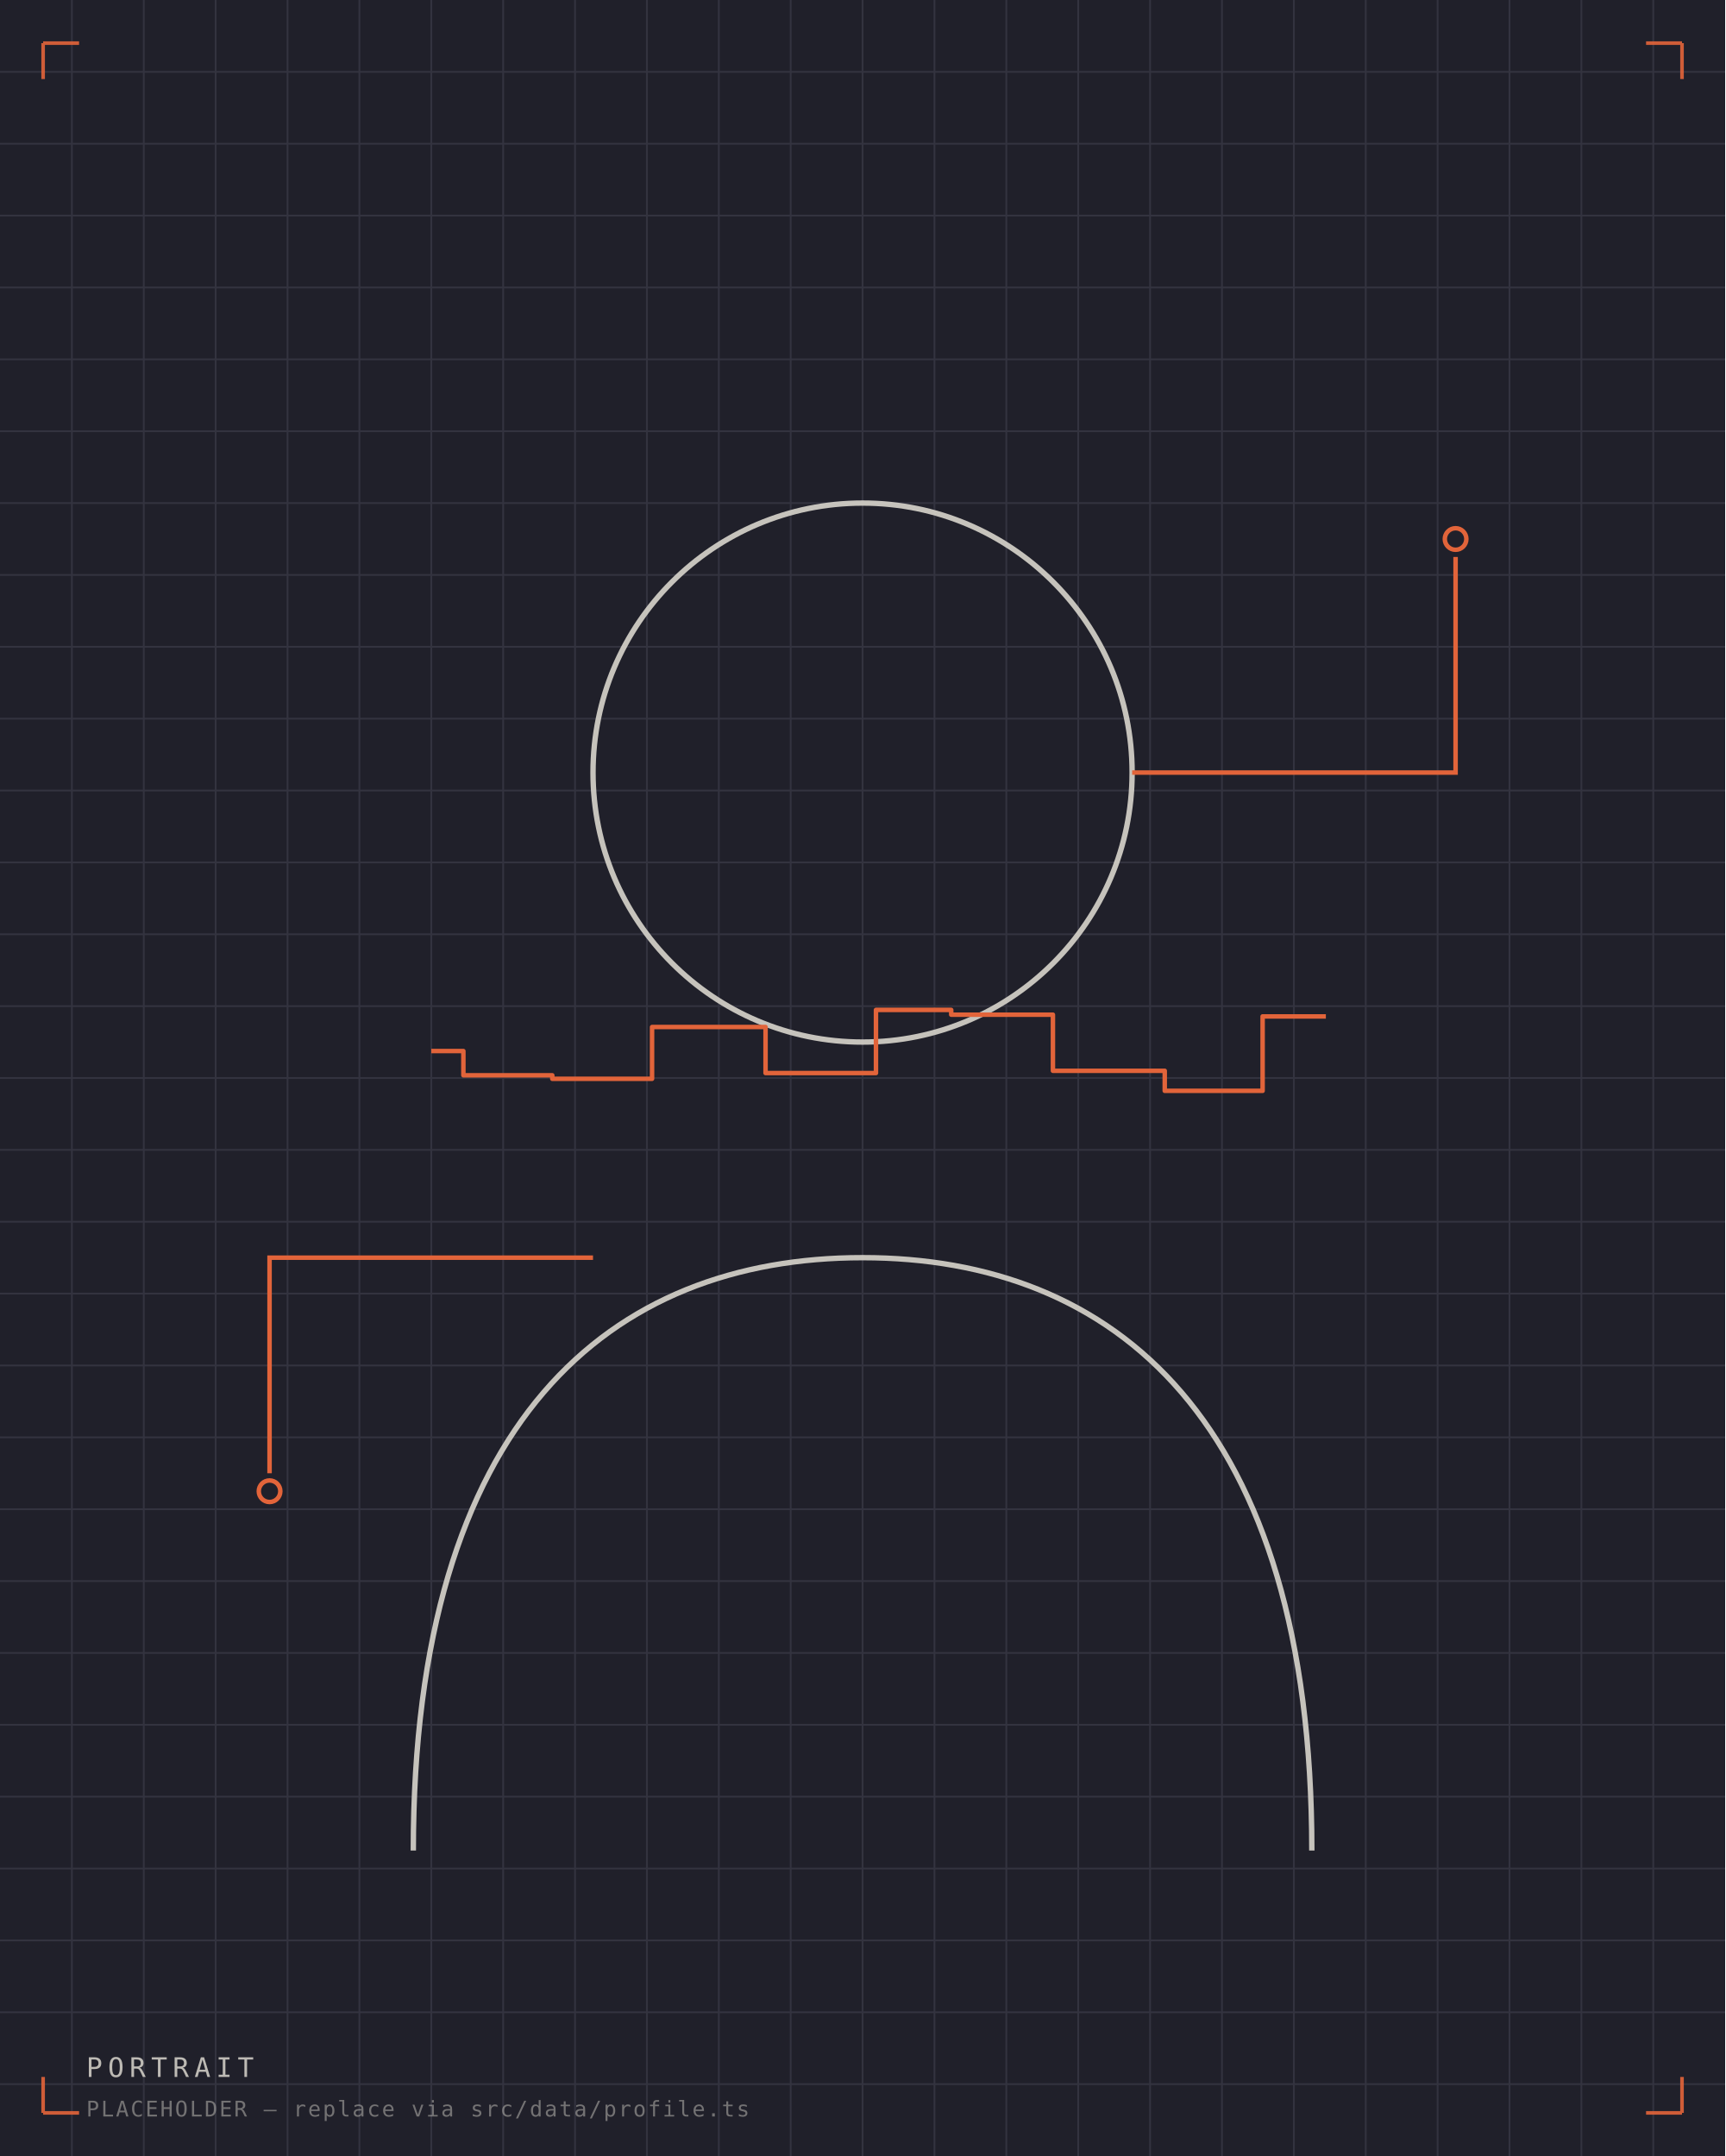
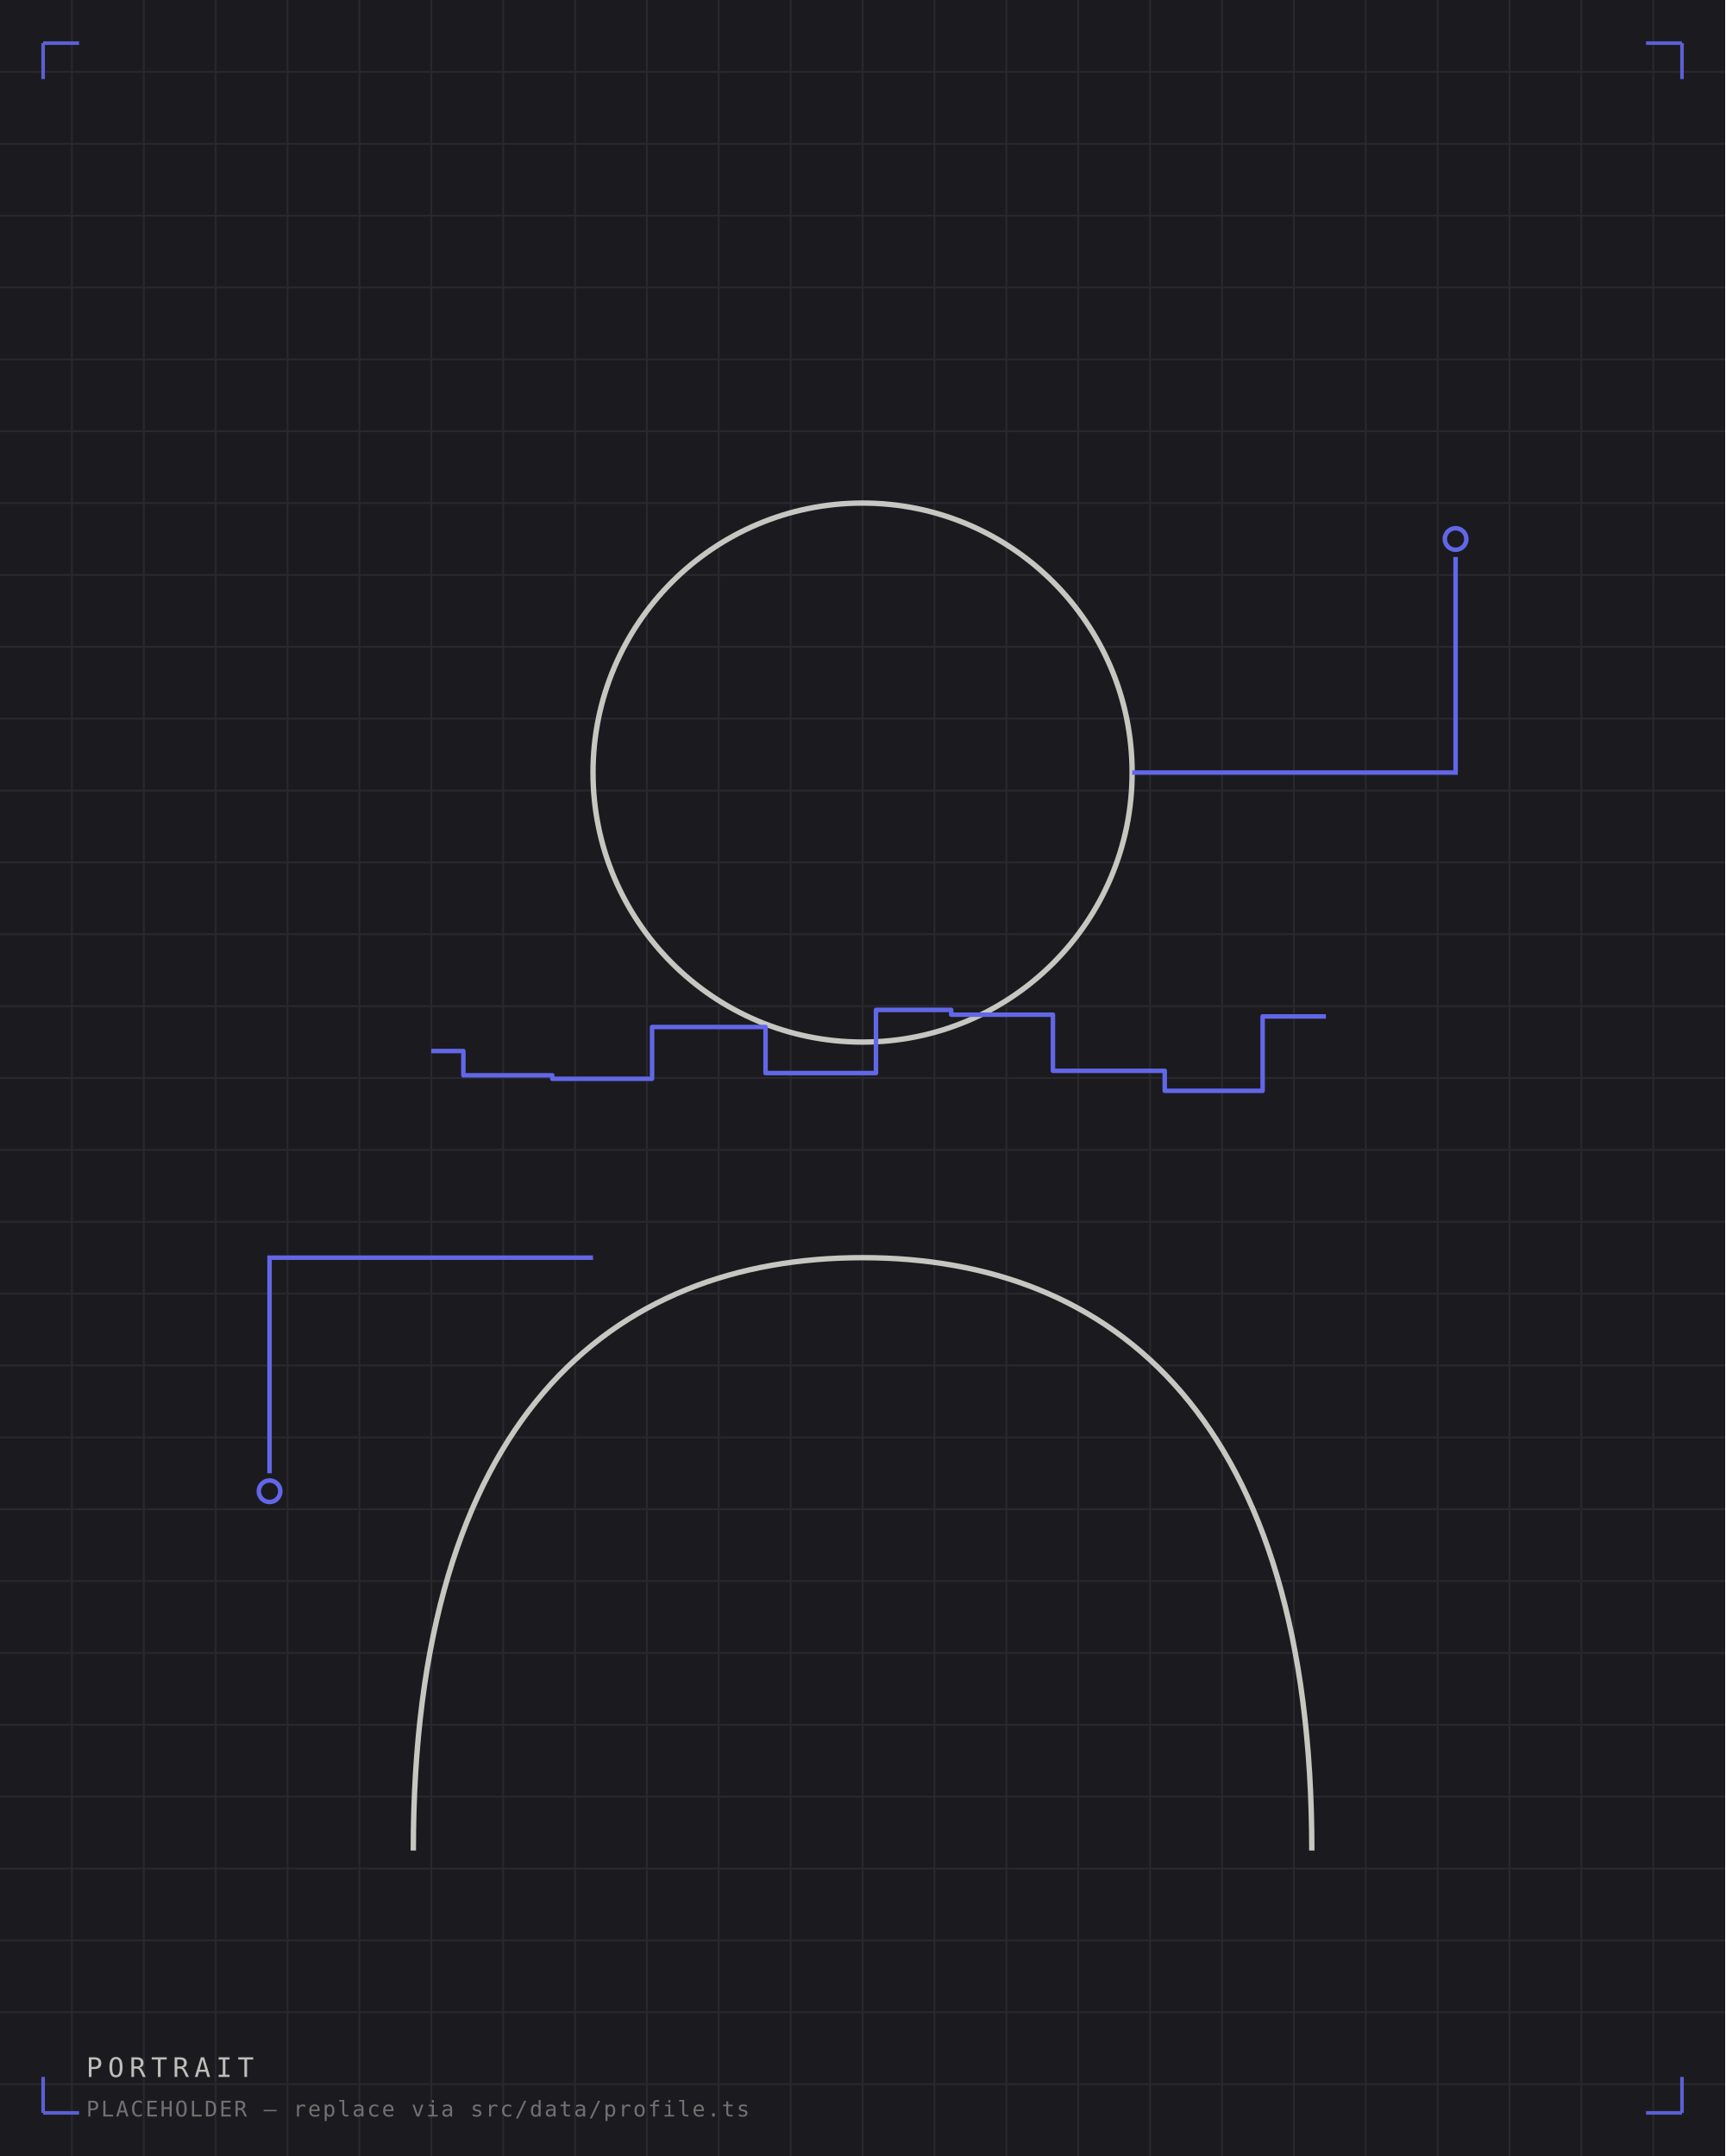
<svg xmlns="http://www.w3.org/2000/svg" width="960" height="1200" viewBox="0 0 960 1200" role="img">
-   <rect width="960" height="1200" fill="#20202a" />
-   <g stroke="#33333f" stroke-width="1">
+   <rect width="960" height="1200" fill="#1b1b1f" />
+   <g stroke="#28282e" stroke-width="1">
    <line x1="40" y1="0" x2="40" y2="1200" />
    <line x1="80" y1="0" x2="80" y2="1200" />
    <line x1="120" y1="0" x2="120" y2="1200" />
    <line x1="160" y1="0" x2="160" y2="1200" />
    <line x1="200" y1="0" x2="200" y2="1200" />
    <line x1="240" y1="0" x2="240" y2="1200" />
    <line x1="280" y1="0" x2="280" y2="1200" />
    <line x1="320" y1="0" x2="320" y2="1200" />
    <line x1="360" y1="0" x2="360" y2="1200" />
    <line x1="400" y1="0" x2="400" y2="1200" />
    <line x1="440" y1="0" x2="440" y2="1200" />
    <line x1="480" y1="0" x2="480" y2="1200" />
    <line x1="520" y1="0" x2="520" y2="1200" />
    <line x1="560" y1="0" x2="560" y2="1200" />
    <line x1="600" y1="0" x2="600" y2="1200" />
    <line x1="640" y1="0" x2="640" y2="1200" />
    <line x1="680" y1="0" x2="680" y2="1200" />
    <line x1="720" y1="0" x2="720" y2="1200" />
    <line x1="760" y1="0" x2="760" y2="1200" />
    <line x1="800" y1="0" x2="800" y2="1200" />
    <line x1="840" y1="0" x2="840" y2="1200" />
    <line x1="880" y1="0" x2="880" y2="1200" />
    <line x1="920" y1="0" x2="920" y2="1200" />
    <line x1="0" y1="40" x2="960" y2="40" />
    <line x1="0" y1="80" x2="960" y2="80" />
    <line x1="0" y1="120" x2="960" y2="120" />
    <line x1="0" y1="160" x2="960" y2="160" />
    <line x1="0" y1="200" x2="960" y2="200" />
    <line x1="0" y1="240" x2="960" y2="240" />
    <line x1="0" y1="280" x2="960" y2="280" />
    <line x1="0" y1="320" x2="960" y2="320" />
    <line x1="0" y1="360" x2="960" y2="360" />
    <line x1="0" y1="400" x2="960" y2="400" />
    <line x1="0" y1="440" x2="960" y2="440" />
    <line x1="0" y1="480" x2="960" y2="480" />
    <line x1="0" y1="520" x2="960" y2="520" />
    <line x1="0" y1="560" x2="960" y2="560" />
    <line x1="0" y1="600" x2="960" y2="600" />
    <line x1="0" y1="640" x2="960" y2="640" />
    <line x1="0" y1="680" x2="960" y2="680" />
    <line x1="0" y1="720" x2="960" y2="720" />
    <line x1="0" y1="760" x2="960" y2="760" />
    <line x1="0" y1="800" x2="960" y2="800" />
    <line x1="0" y1="840" x2="960" y2="840" />
    <line x1="0" y1="880" x2="960" y2="880" />
    <line x1="0" y1="920" x2="960" y2="920" />
    <line x1="0" y1="960" x2="960" y2="960" />
    <line x1="0" y1="1000" x2="960" y2="1000" />
    <line x1="0" y1="1040" x2="960" y2="1040" />
    <line x1="0" y1="1080" x2="960" y2="1080" />
    <line x1="0" y1="1120" x2="960" y2="1120" />
    <line x1="0" y1="1160" x2="960" y2="1160" />
  </g>
-   <g fill="none" stroke="#d8d5cc" stroke-width="3" opacity="0.9">
+   <g fill="none" stroke="#d9d9d4" stroke-width="3" opacity="0.9">
    <circle cx="480" cy="430" r="150" />
    <path d="M230 1030 c0 -240 110 -330 250 -330 h0 c140 0 250 90 250 330" />
  </g>
-   <g fill="none" stroke="#e2643a" stroke-width="2.5">
+   <g fill="none" stroke="#6267e8" stroke-width="2.5">
    <path d="M630 430 h180 v-120" />
-     <circle cx="810" cy="300" r="6" fill="#20202a" />
+     <circle cx="810" cy="300" r="6" fill="#1b1b1f" />
    <path d="M330 700 h-180 v120" />
-     <circle cx="150" cy="830" r="6" fill="#20202a" />
+     <circle cx="150" cy="830" r="6" fill="#1b1b1f" />
  </g>
-   <path d="M240 585 H257.861 V598.495 H284.652 H307.337 V600.45 H341.365 H362.857 V571.624 H395.095 H426.012 V597.25 H472.388 H487.458 V562.095 H510.063 H529.329 V564.758 H558.228 H585.931 V595.988 H627.485 H648.152 V607.148 H679.152 H702.618 V565.717 H737.818" fill="none" stroke="#e2643a" stroke-width="2.5" stroke-linejoin="round" />
-   <g font-family="ui-monospace, Menlo, Consolas, monospace" fill="#d8d5cc">
+   <path d="M240 585 H257.861 V598.495 H284.652 H307.337 V600.45 H341.365 H362.857 V571.624 H395.095 H426.012 V597.25 H472.388 H487.458 V562.095 H510.063 H529.329 V564.758 H558.228 H585.931 V595.988 H627.485 H648.152 V607.148 H679.152 H702.618 V565.717 H737.818" fill="none" stroke="#6267e8" stroke-width="2.5" stroke-linejoin="round" />
+   <g font-family="ui-monospace, Menlo, Consolas, monospace" fill="#d9d9d4">
    <text x="48" y="1156" font-size="15" letter-spacing="3" opacity="0.85">PORTRAIT</text>
    <text x="48" y="1178" font-size="12" letter-spacing="1" opacity="0.45">PLACEHOLDER — replace via src/data/profile.ts</text>
  </g>
-   <g stroke="#e2643a" stroke-width="2" opacity="0.9">
+   <g stroke="#6267e8" stroke-width="2" opacity="0.9">
    <path d="M24 24 h20 M24 24 v20" />
    <path d="M936 24 h-20 M936 24 v20" />
    <path d="M24 1176 h20 M24 1176 v-20" />
    <path d="M936 1176 h-20 M936 1176 v-20" />
  </g>
</svg>
